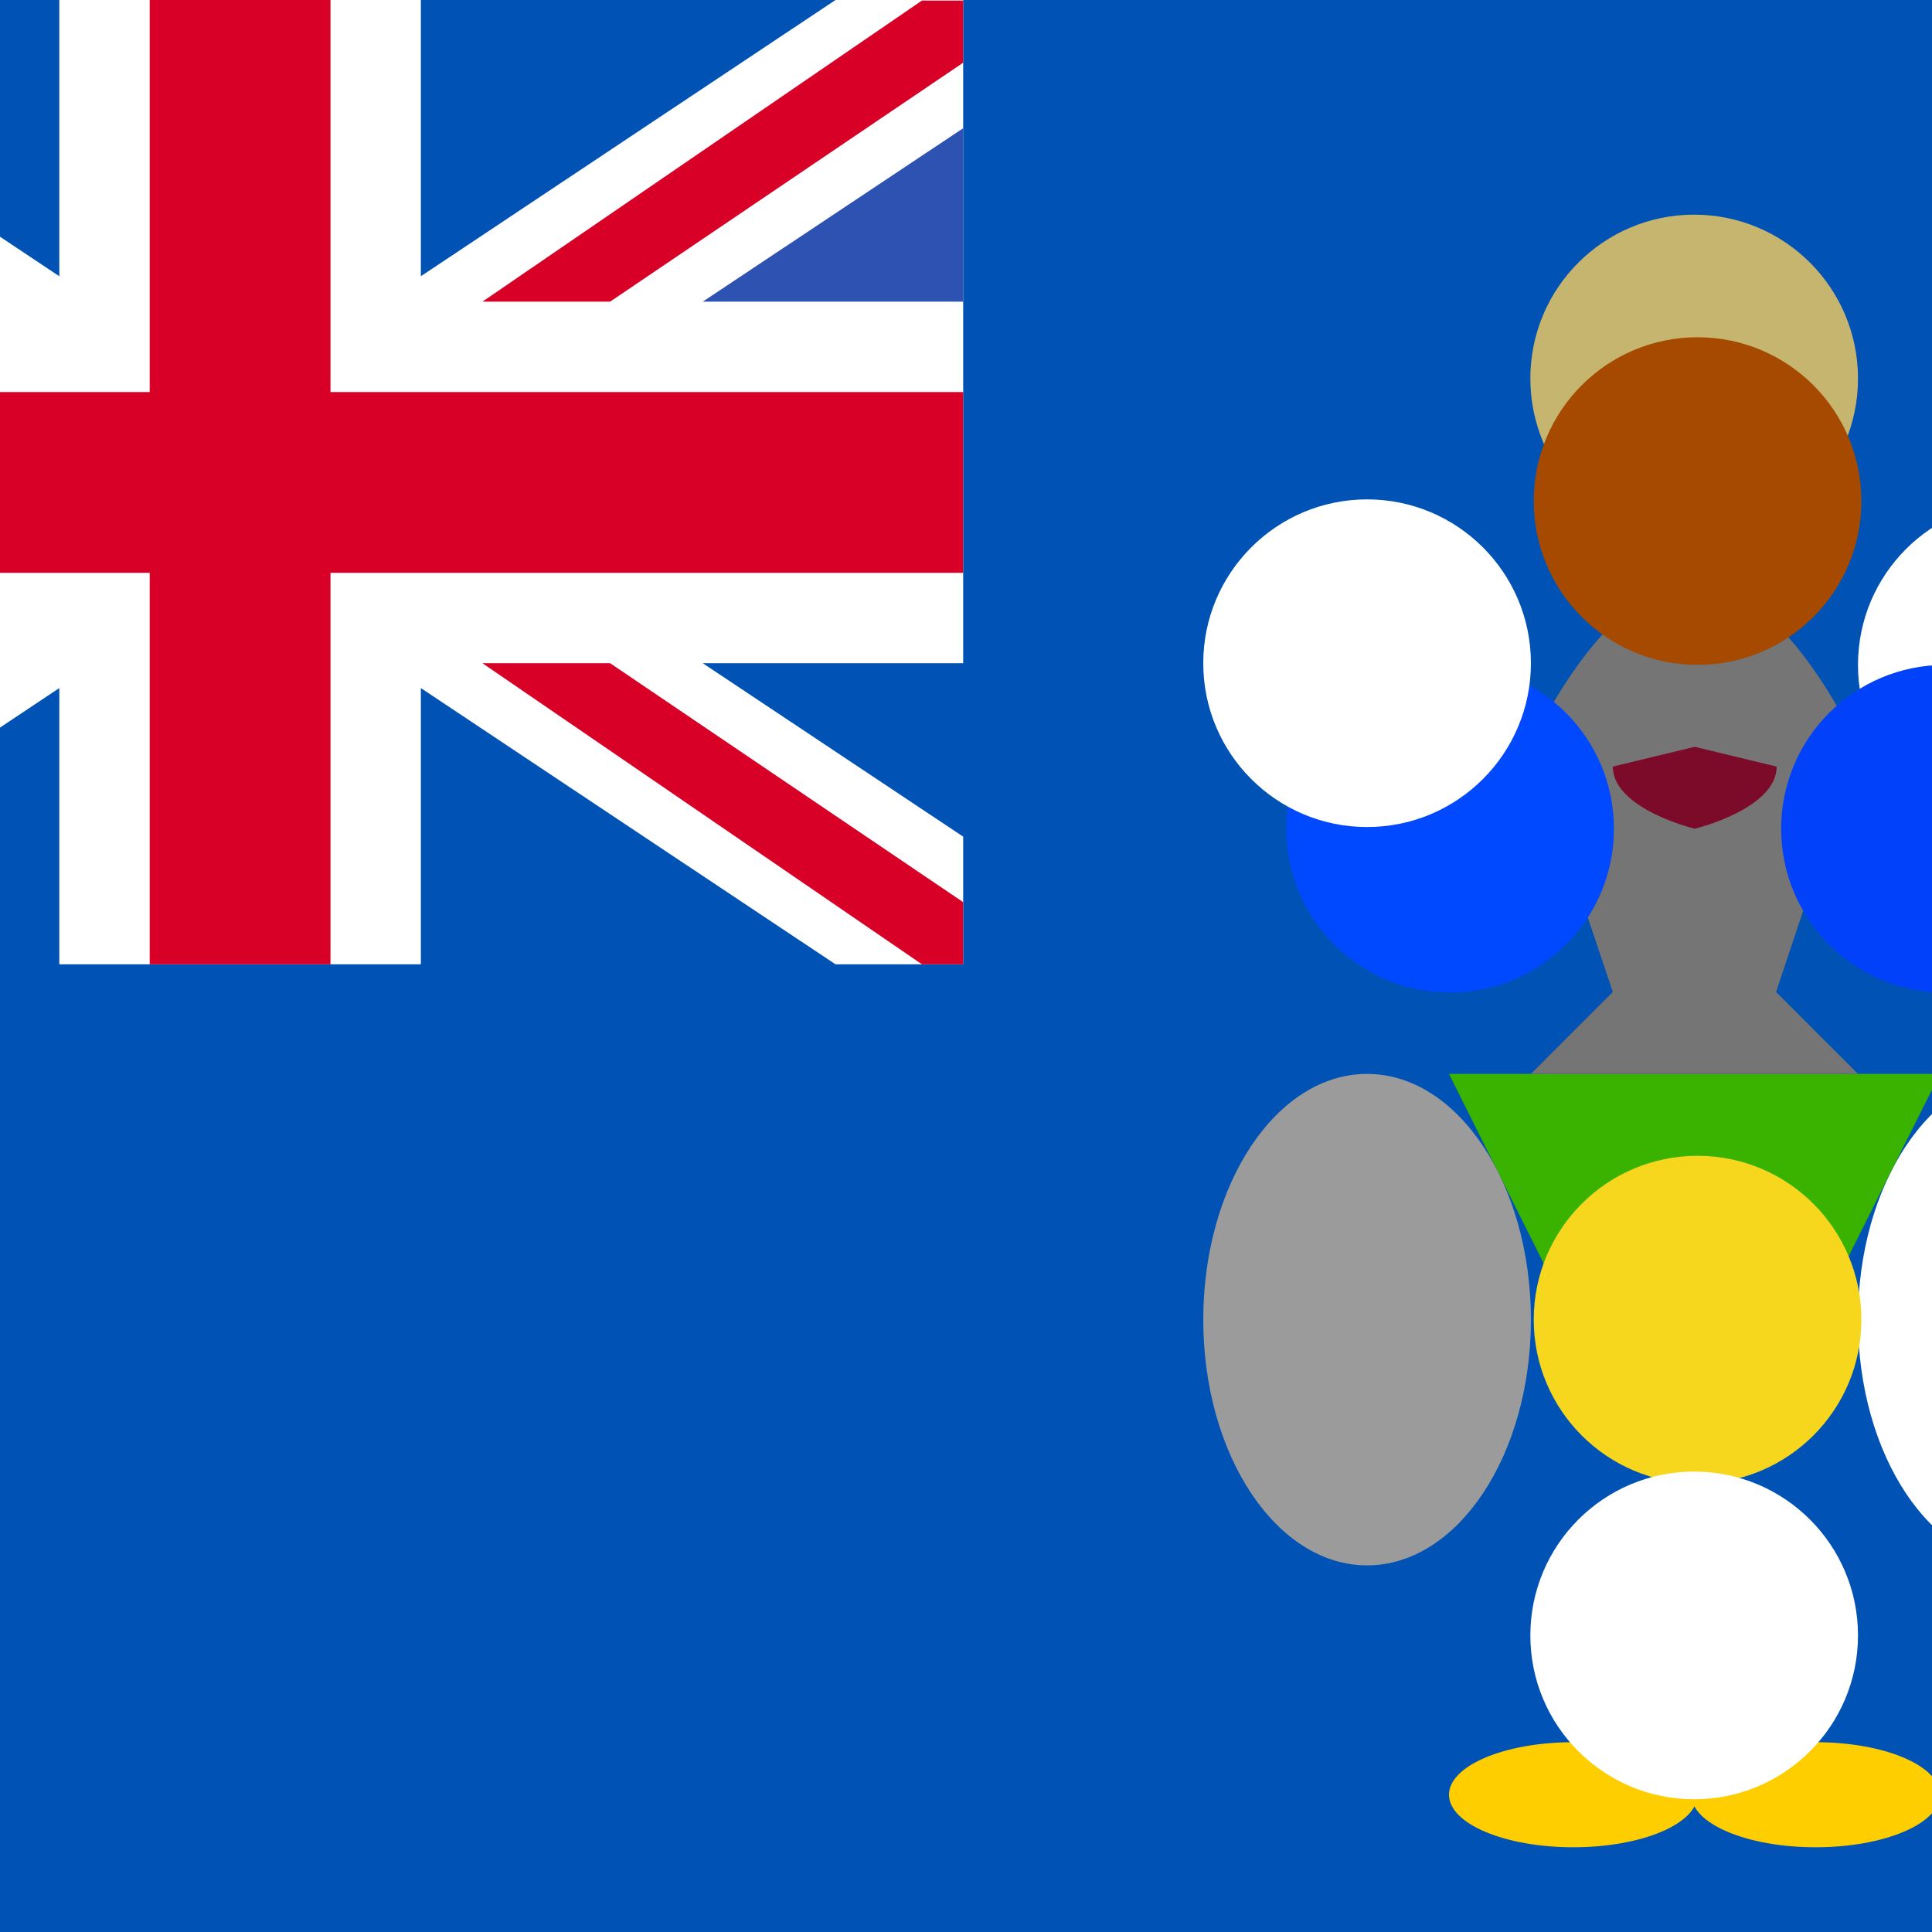
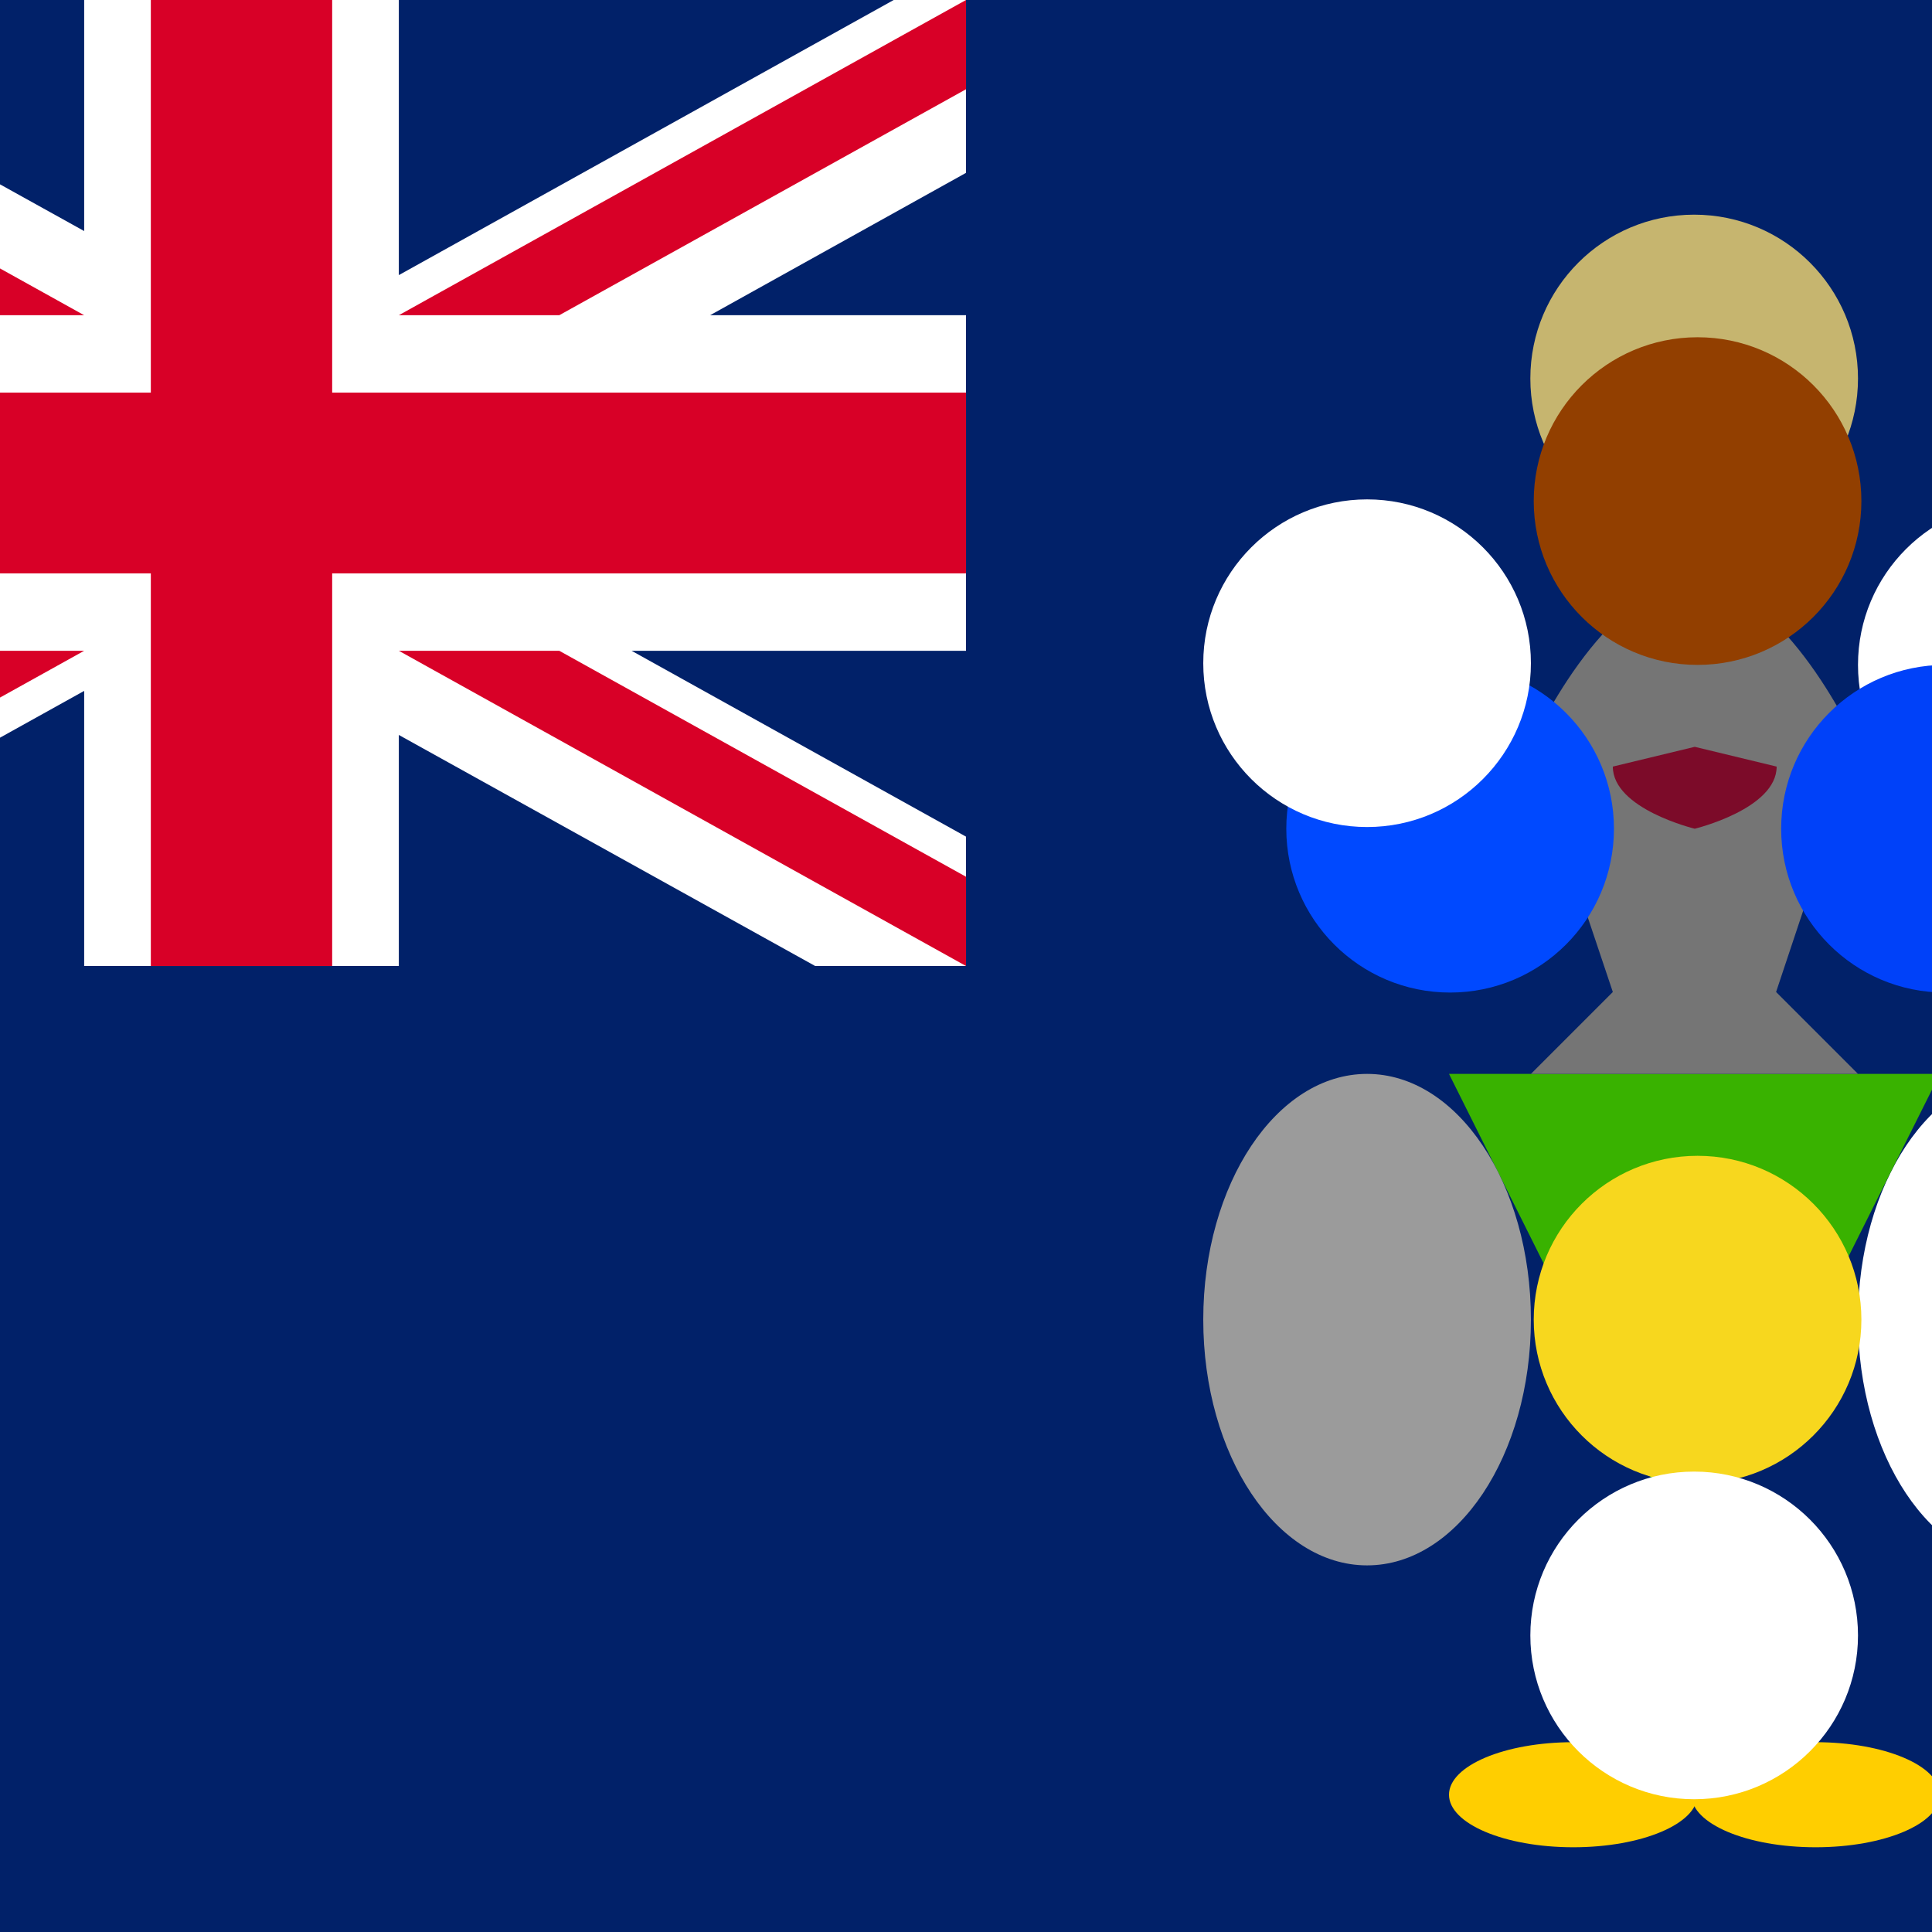
<svg xmlns="http://www.w3.org/2000/svg" version="1.1" viewBox="85.5 0 342 342">
-   <rect fill="#0052B4" width="513" height="342" />
+   <rect fill="#012169" width="513" height="342" />
  <g>
-     <polygon fill="#FFFFFF" points="256,0 256,117.4 209.9,117.4 256,148.1 256,170.7 233.4,170.7 160,121.8 160,170.7 96,170.7 96,121.8   22.6,170.7 0,170.7 0,148.1 46.1,117.4 0,117.4 0,53.4 46.1,53.4 0,22.7 0,0 22.6,0 96,48.9 96,0 160,0 160,48.9 233.4,0  " />
-     <polygon fill="#D80027" points="144,0 112,0 112,69.4 0,69.4 0,101.4 112,101.4 112,170.7 144,170.7 144,101.4 256,101.4 256,69.4   144,69.4  " />
-     <polygon fill="#2E52B2" points="256,22.7 256,53.4 209.9,53.4  " />
-     <g>
-       <polygon fill="#D80027" points="0,170.7 0,159.7 62.5,117.4 85.1,117.4 7.3,170.7   " />
+     <rect fill="#012169" width="256.5" height="171" />
+     <g fill="#FFFFFF">
+       <polygon points="256.5,0 256.5,30.6 211.2,55.8 256.5,55.8 256.5,115.2 197.3,115.2 256.5,148.1 256.5,171 229.8,171    156.1,130.1 156.1,171 100.4,171 100.4,122.3 12.8,171 0,171 0,140.4 45.3,115.2 0,115.2 0,55.8 59.2,55.8 0,22.9 0,0 26.7,0    100.4,40.9 100.4,0 156.1,0 156.1,48.7 243.7,0 " />
+       <polygon points="156.1,115.2 256.5,171 256.5,155.2 184.5,115.2 " />
+       <polygon points="100.4,55.8 0,0 0,15.8 72,55.8 " />
    </g>
-     <polygon fill="#D80027" points="7.3,0.1 85.1,53.3 62.5,53.3 0,11.1 0,0.1  " />
-     <polygon fill="#D80027" points="256,0.1 256,11.1 193.5,53.4 170.9,53.4 248.7,0.1  " />
-     <polygon fill="#D80027" points="248.7,170.7 170.9,117.4 193.5,117.4 256,159.7 256,170.7  " />
+     <g fill="#D80027">
+       <polygon points="144.3,0 112.2,0 112.2,69.5 0,69.5 0,101.5 112.2,101.5 112.2,171 144.3,171 144.3,101.5 256.5,101.5    256.5,69.5 144.3,69.5 " />
+       <polygon points="156.1,115.2 256.5,171 256.5,155.2 184.5,115.2  " />
+       <polygon points="72,115.2 0,155.2 0,171 0,171 100.4,115.2  " />
+       <polygon points="100.4,55.8 0,0 0,15.8 72,55.8  " />
+       <polygon points="184.5,55.8 256.5,15.8 256.5,0 256.5,0 156.1,55.8  " />
+     </g>
  </g>
  <g>
    <ellipse fill="#FFFFFF" cx="443.4" cy="233.6" rx="29" ry="43.5" />
    <ellipse fill="#FFCE00" cx="406.9" cy="317.7" rx="22" ry="9.3" />
    <ellipse fill="#FFCE00" cx="364" cy="317.7" rx="22" ry="9.3" />
    <polygon fill="#39B200" points="342,190.1 385.4,277 428.9,190.1  " />
    <ellipse fill="#9B9B9B" cx="327.5" cy="233.6" rx="29" ry="43.5" />
    <path fill="#757575" d="M371,175.6l-14.5,14.5h57.9l-14.5-14.5l14.5-43.5c0,0-13-29-29-29s-29,29-29,29L371,175.6z" />
    <circle fill="#C6B56F" cx="385.4" cy="67" r="29" />
-     <circle fill="#A54A00" cx="386" cy="88.7" r="29" />
+     <circle fill="#923f00" cx="386" cy="88.7" r="29" />
    <circle fill="#FFFFFF" cx="443.4" cy="117.7" r="29" />
    <circle fill="#0049FF" cx="342.2" cy="146.7" r="29" />
    <circle fill="#0041F9" cx="429.8" cy="146.7" r="29" />
    <circle fill="#F7D71E" cx="386" cy="233.6" r="29" />
    <circle fill="#CEC851" cx="457.9" cy="190.1" r="29" />
    <circle fill="#FFFFFF" cx="385.4" cy="289.5" r="29" />
    <path fill="#7C0B29" d="M371,135.7l14.5-3.5l14.5,3.5c0,7.5-14.5,11-14.5,11S371,143.2,371,135.7z" />
    <circle fill="#FFFFFF" cx="327.5" cy="117.4" r="29" />
  </g>
</svg>
